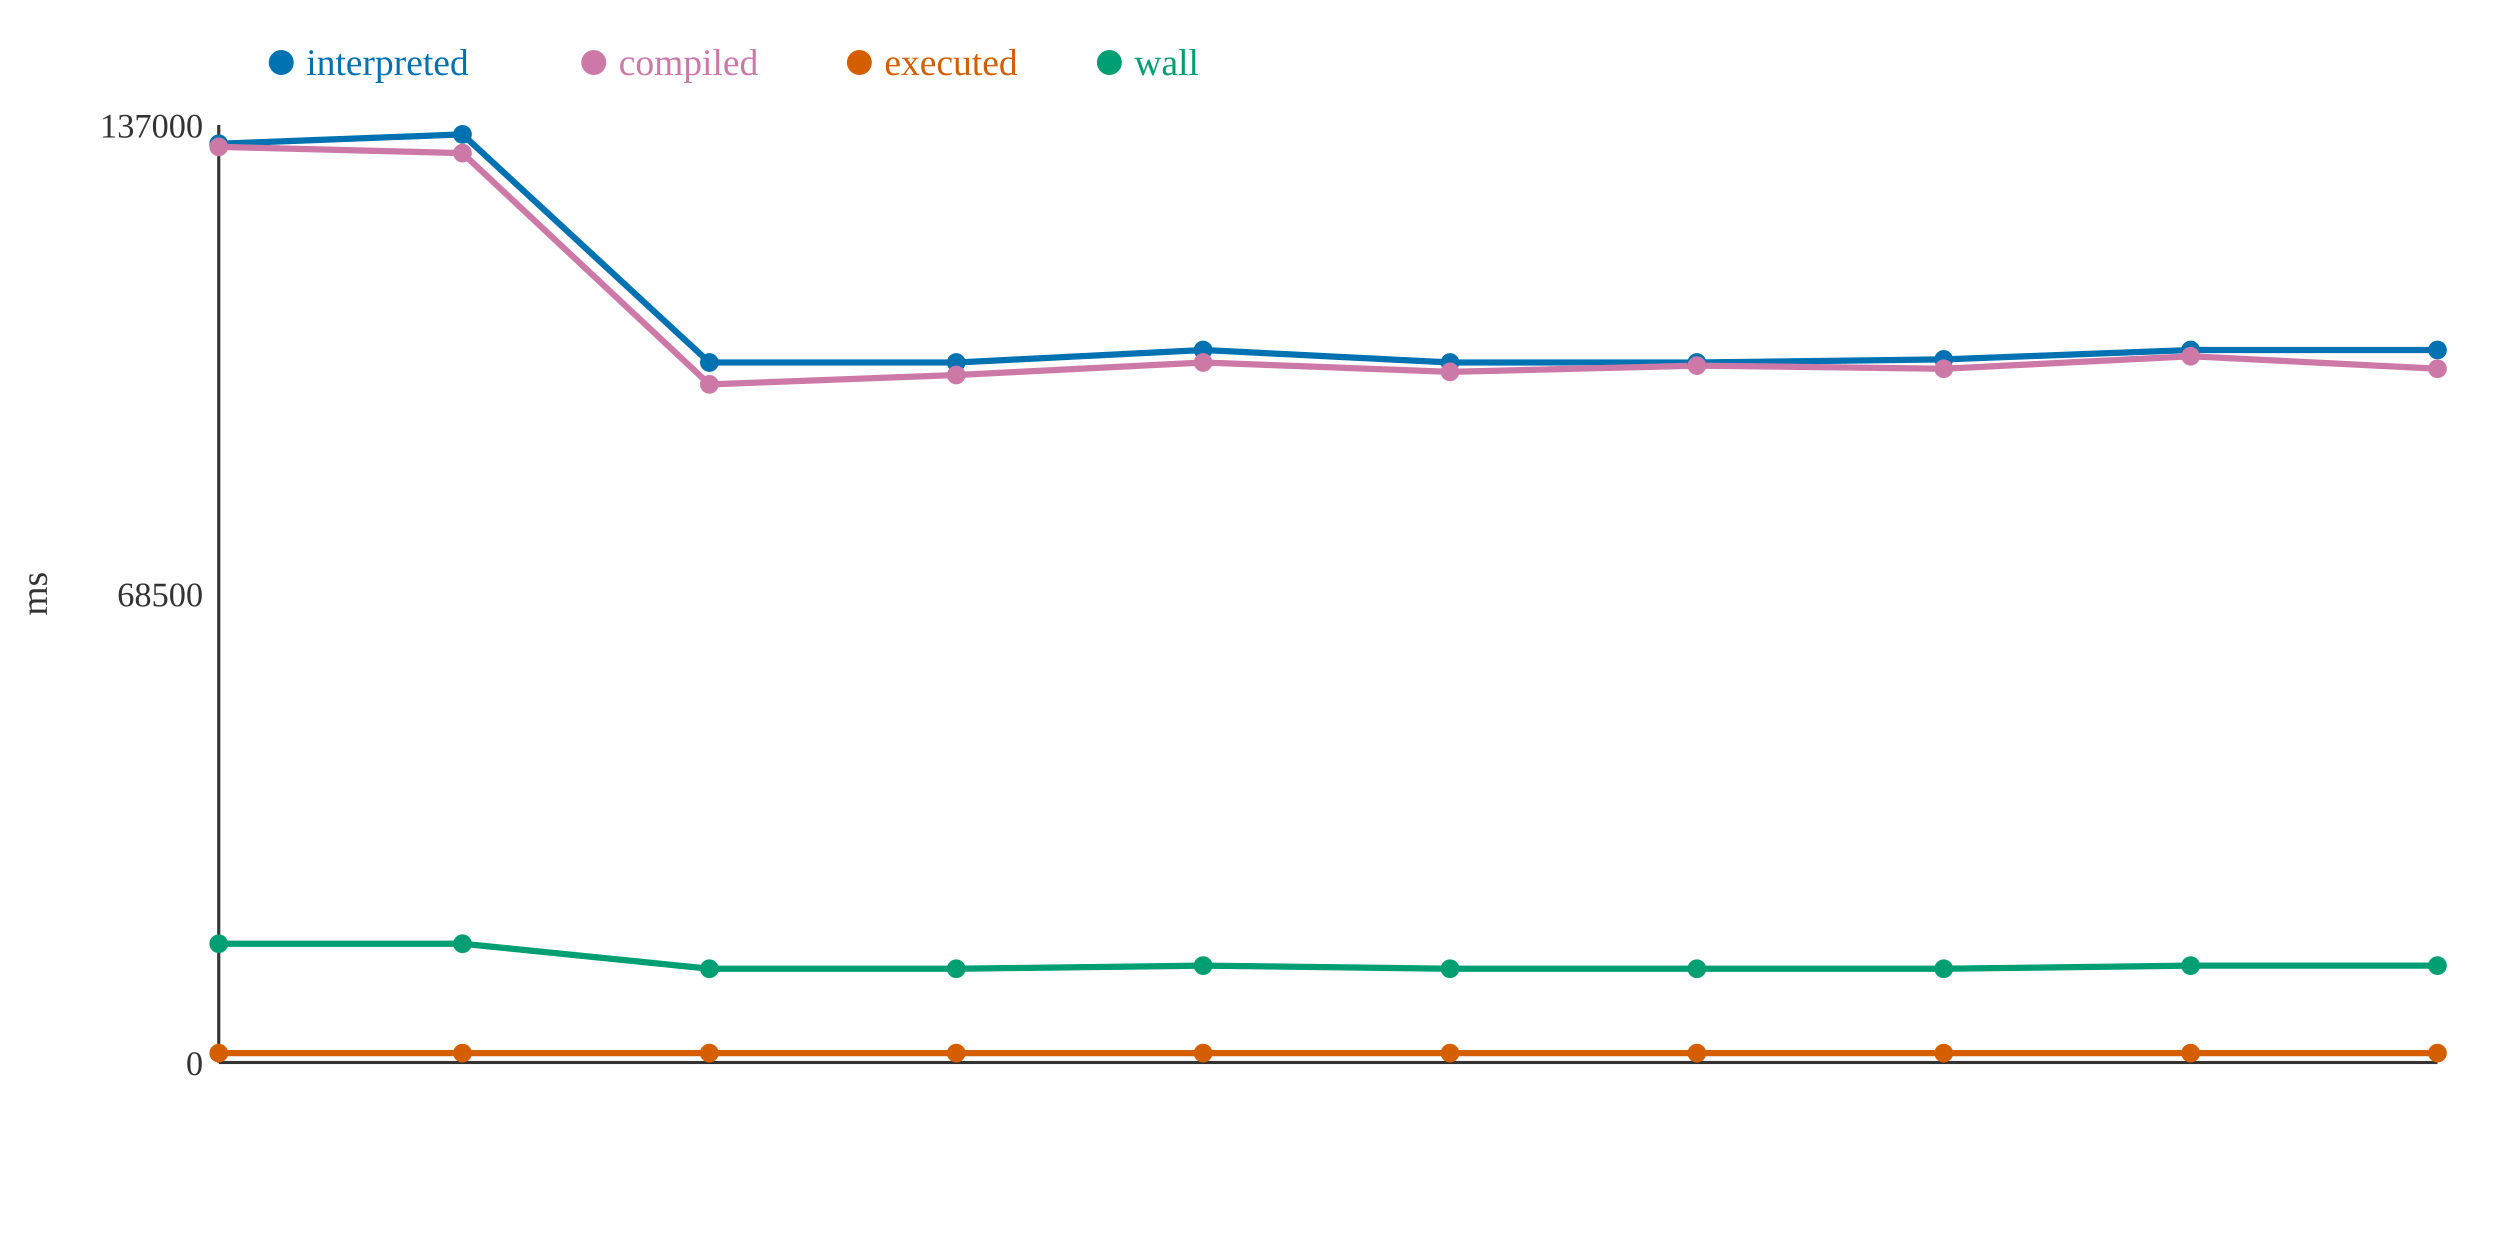
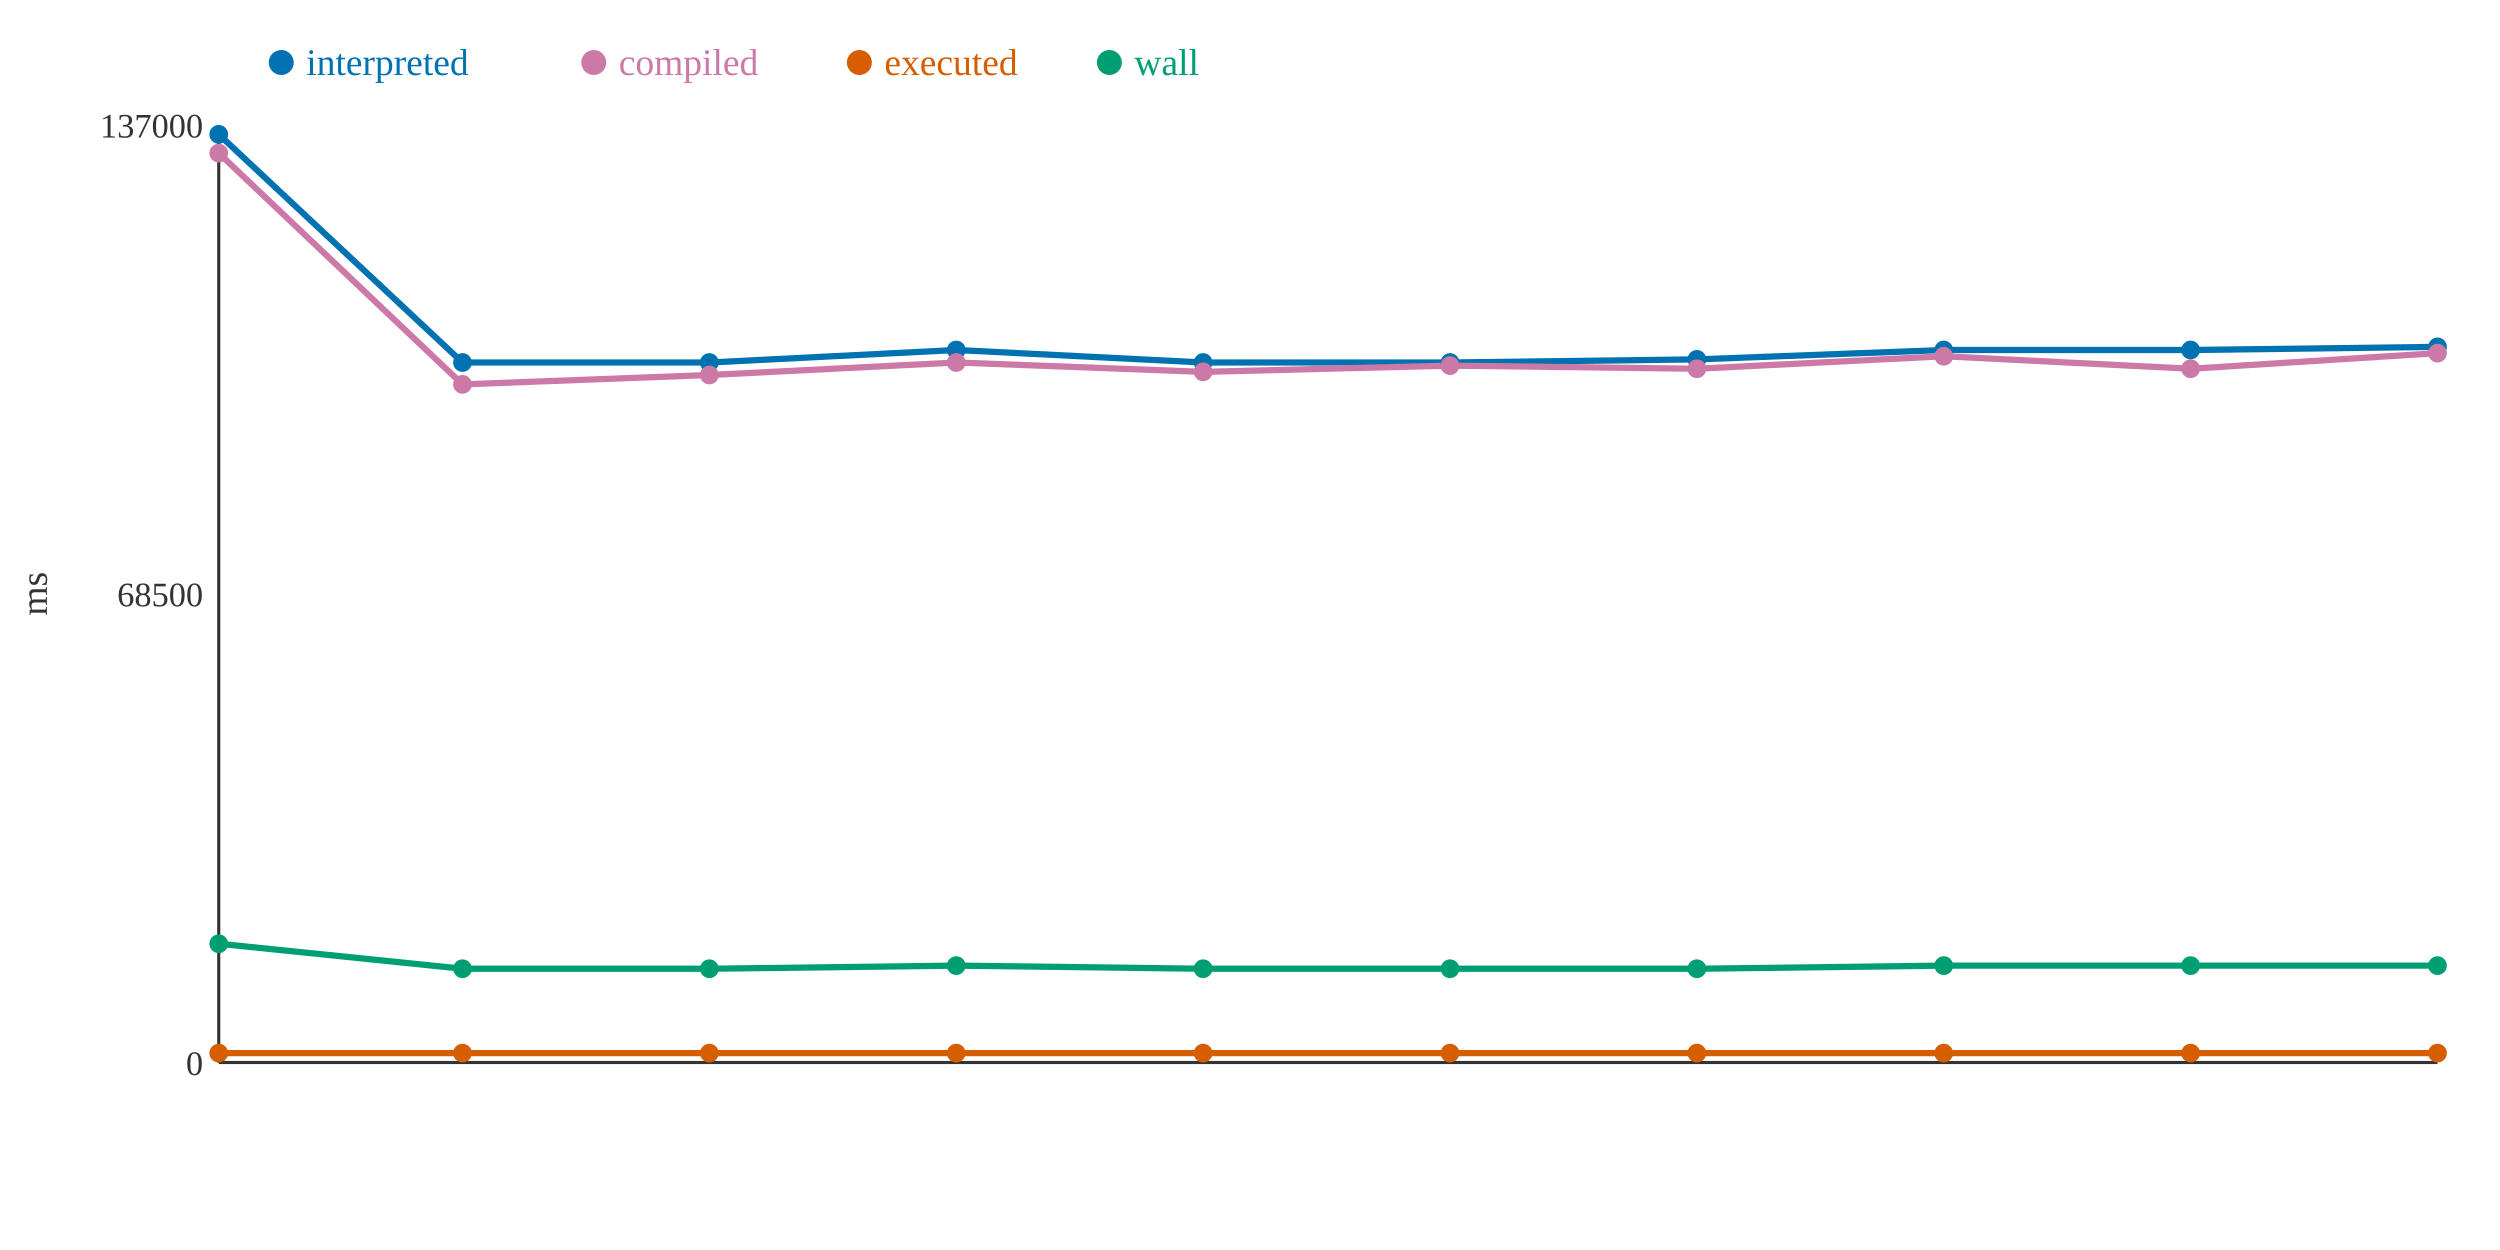
<svg xmlns="http://www.w3.org/2000/svg" width="800" height="400">
  <rect width="800" height="400" fill="white" />
  <line x1="70" y1="40" x2="70" y2="340" stroke="#333" stroke-width="1" />
  <line x1="70" y1="340" x2="780" y2="340" stroke="#333" stroke-width="1" />
  <text x="65" y="344" text-anchor="end" font-size="11" fill="#333">0</text>
  <text x="65" y="194" text-anchor="end" font-size="11" fill="#333">68500</text>
  <text x="65" y="44" text-anchor="end" font-size="11" fill="#333">137000</text>
  <text x="15" y="190" text-anchor="middle" font-size="12" fill="#333" transform="rotate(-90 15 190)">ms</text>
-   <polyline points="70,46 148,43 227,116 306,116 385,112 464,116 543,116 622,115 701,112 780,112" fill="none" stroke="#0072B2" stroke-width="2" />
-   <polyline points="70,47 148,49 227,123 306,120 385,116 464,119 543,117 622,118 701,114 780,118" fill="none" stroke="#CC79A7" stroke-width="2" />
+   <polyline points="70,43 148,116 227,116 306,112 385,116 464,116 543,115 622,112 701,112 780,111" fill="none" stroke="#0072B2" stroke-width="2" />
+   <polyline points="70,49 148,123 227,120 306,116 385,119 464,117 543,118 622,114 701,118 780,113" fill="none" stroke="#CC79A7" stroke-width="2" />
  <polyline points="70,337 148,337 227,337 306,337 385,337 464,337 543,337 622,337 701,337 780,337" fill="none" stroke="#D55E00" stroke-width="2" />
-   <polyline points="70,302 148,302 227,310 306,310 385,309 464,310 543,310 622,310 701,309 780,309" fill="none" stroke="#009E73" stroke-width="2" />
-   <circle cx="70" cy="46" r="3" fill="#0072B2" />
-   <circle cx="70" cy="47" r="3" fill="#CC79A7" />
+   <polyline points="70,302 148,310 227,310 306,309 385,310 464,310 543,310 622,309 701,309 780,309" fill="none" stroke="#009E73" stroke-width="2" />
+   <circle cx="70" cy="43" r="3" fill="#0072B2" />
+   <circle cx="70" cy="49" r="3" fill="#CC79A7" />
  <circle cx="70" cy="337" r="3" fill="#D55E00" />
  <circle cx="70" cy="302" r="3" fill="#009E73" />
-   <circle cx="148" cy="43" r="3" fill="#0072B2" />
-   <circle cx="148" cy="49" r="3" fill="#CC79A7" />
+   <circle cx="148" cy="116" r="3" fill="#0072B2" />
+   <circle cx="148" cy="123" r="3" fill="#CC79A7" />
  <circle cx="148" cy="337" r="3" fill="#D55E00" />
-   <circle cx="148" cy="302" r="3" fill="#009E73" />
+   <circle cx="148" cy="310" r="3" fill="#009E73" />
  <circle cx="227" cy="116" r="3" fill="#0072B2" />
-   <circle cx="227" cy="123" r="3" fill="#CC79A7" />
+   <circle cx="227" cy="120" r="3" fill="#CC79A7" />
  <circle cx="227" cy="337" r="3" fill="#D55E00" />
  <circle cx="227" cy="310" r="3" fill="#009E73" />
-   <circle cx="306" cy="116" r="3" fill="#0072B2" />
-   <circle cx="306" cy="120" r="3" fill="#CC79A7" />
+   <circle cx="306" cy="112" r="3" fill="#0072B2" />
+   <circle cx="306" cy="116" r="3" fill="#CC79A7" />
  <circle cx="306" cy="337" r="3" fill="#D55E00" />
-   <circle cx="306" cy="310" r="3" fill="#009E73" />
-   <circle cx="385" cy="112" r="3" fill="#0072B2" />
-   <circle cx="385" cy="116" r="3" fill="#CC79A7" />
+   <circle cx="306" cy="309" r="3" fill="#009E73" />
+   <circle cx="385" cy="116" r="3" fill="#0072B2" />
+   <circle cx="385" cy="119" r="3" fill="#CC79A7" />
  <circle cx="385" cy="337" r="3" fill="#D55E00" />
-   <circle cx="385" cy="309" r="3" fill="#009E73" />
+   <circle cx="385" cy="310" r="3" fill="#009E73" />
  <circle cx="464" cy="116" r="3" fill="#0072B2" />
-   <circle cx="464" cy="119" r="3" fill="#CC79A7" />
+   <circle cx="464" cy="117" r="3" fill="#CC79A7" />
  <circle cx="464" cy="337" r="3" fill="#D55E00" />
  <circle cx="464" cy="310" r="3" fill="#009E73" />
-   <circle cx="543" cy="116" r="3" fill="#0072B2" />
-   <circle cx="543" cy="117" r="3" fill="#CC79A7" />
+   <circle cx="543" cy="115" r="3" fill="#0072B2" />
+   <circle cx="543" cy="118" r="3" fill="#CC79A7" />
  <circle cx="543" cy="337" r="3" fill="#D55E00" />
  <circle cx="543" cy="310" r="3" fill="#009E73" />
-   <circle cx="622" cy="115" r="3" fill="#0072B2" />
-   <circle cx="622" cy="118" r="3" fill="#CC79A7" />
+   <circle cx="622" cy="112" r="3" fill="#0072B2" />
+   <circle cx="622" cy="114" r="3" fill="#CC79A7" />
  <circle cx="622" cy="337" r="3" fill="#D55E00" />
-   <circle cx="622" cy="310" r="3" fill="#009E73" />
+   <circle cx="622" cy="309" r="3" fill="#009E73" />
  <circle cx="701" cy="112" r="3" fill="#0072B2" />
-   <circle cx="701" cy="114" r="3" fill="#CC79A7" />
+   <circle cx="701" cy="118" r="3" fill="#CC79A7" />
  <circle cx="701" cy="337" r="3" fill="#D55E00" />
  <circle cx="701" cy="309" r="3" fill="#009E73" />
-   <circle cx="780" cy="112" r="3" fill="#0072B2" />
-   <circle cx="780" cy="118" r="3" fill="#CC79A7" />
+   <circle cx="780" cy="111" r="3" fill="#0072B2" />
+   <circle cx="780" cy="113" r="3" fill="#CC79A7" />
  <circle cx="780" cy="337" r="3" fill="#D55E00" />
  <circle cx="780" cy="309" r="3" fill="#009E73" />
  <circle cx="90" cy="20" r="4" fill="#0072B2" />
  <text x="98" y="24" text-anchor="start" font-size="12" fill="#0072B2">interpreted</text>
  <circle cx="190" cy="20" r="4" fill="#CC79A7" />
  <text x="198" y="24" text-anchor="start" font-size="12" fill="#CC79A7">compiled</text>
  <circle cx="275" cy="20" r="4" fill="#D55E00" />
  <text x="283" y="24" text-anchor="start" font-size="12" fill="#D55E00">executed</text>
  <circle cx="355" cy="20" r="4" fill="#009E73" />
  <text x="363" y="24" text-anchor="start" font-size="12" fill="#009E73">wall</text>
</svg>
